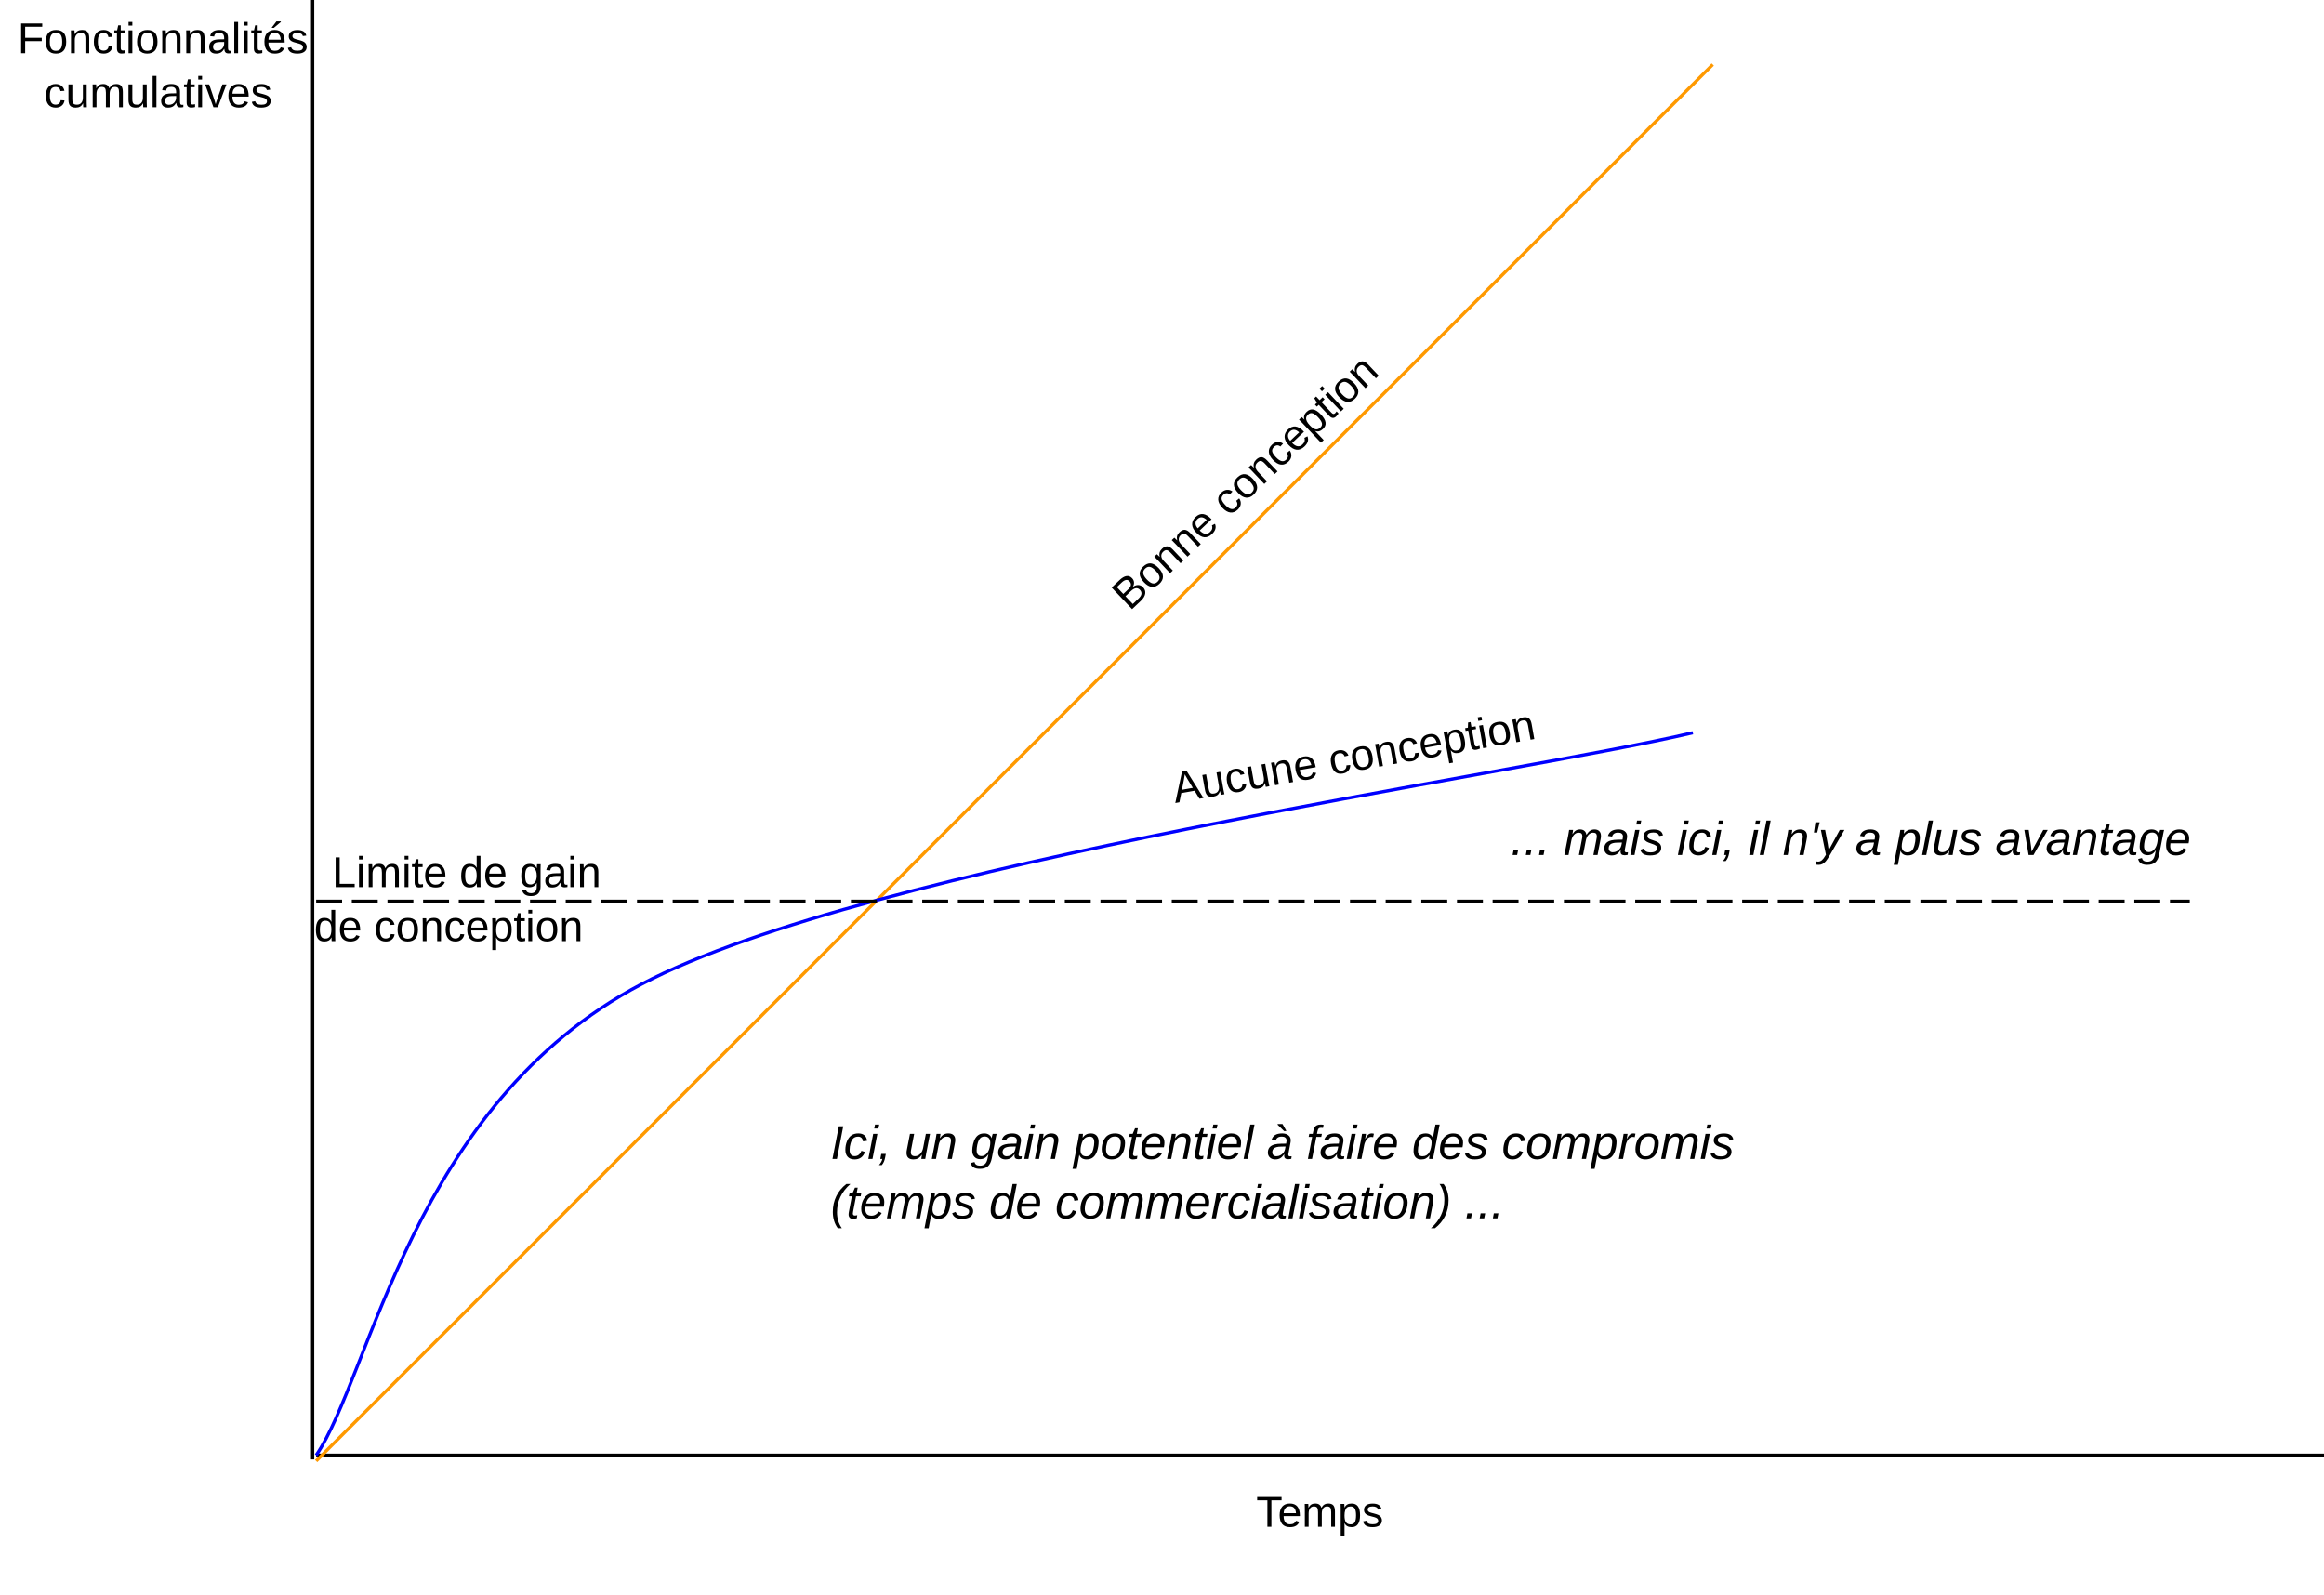
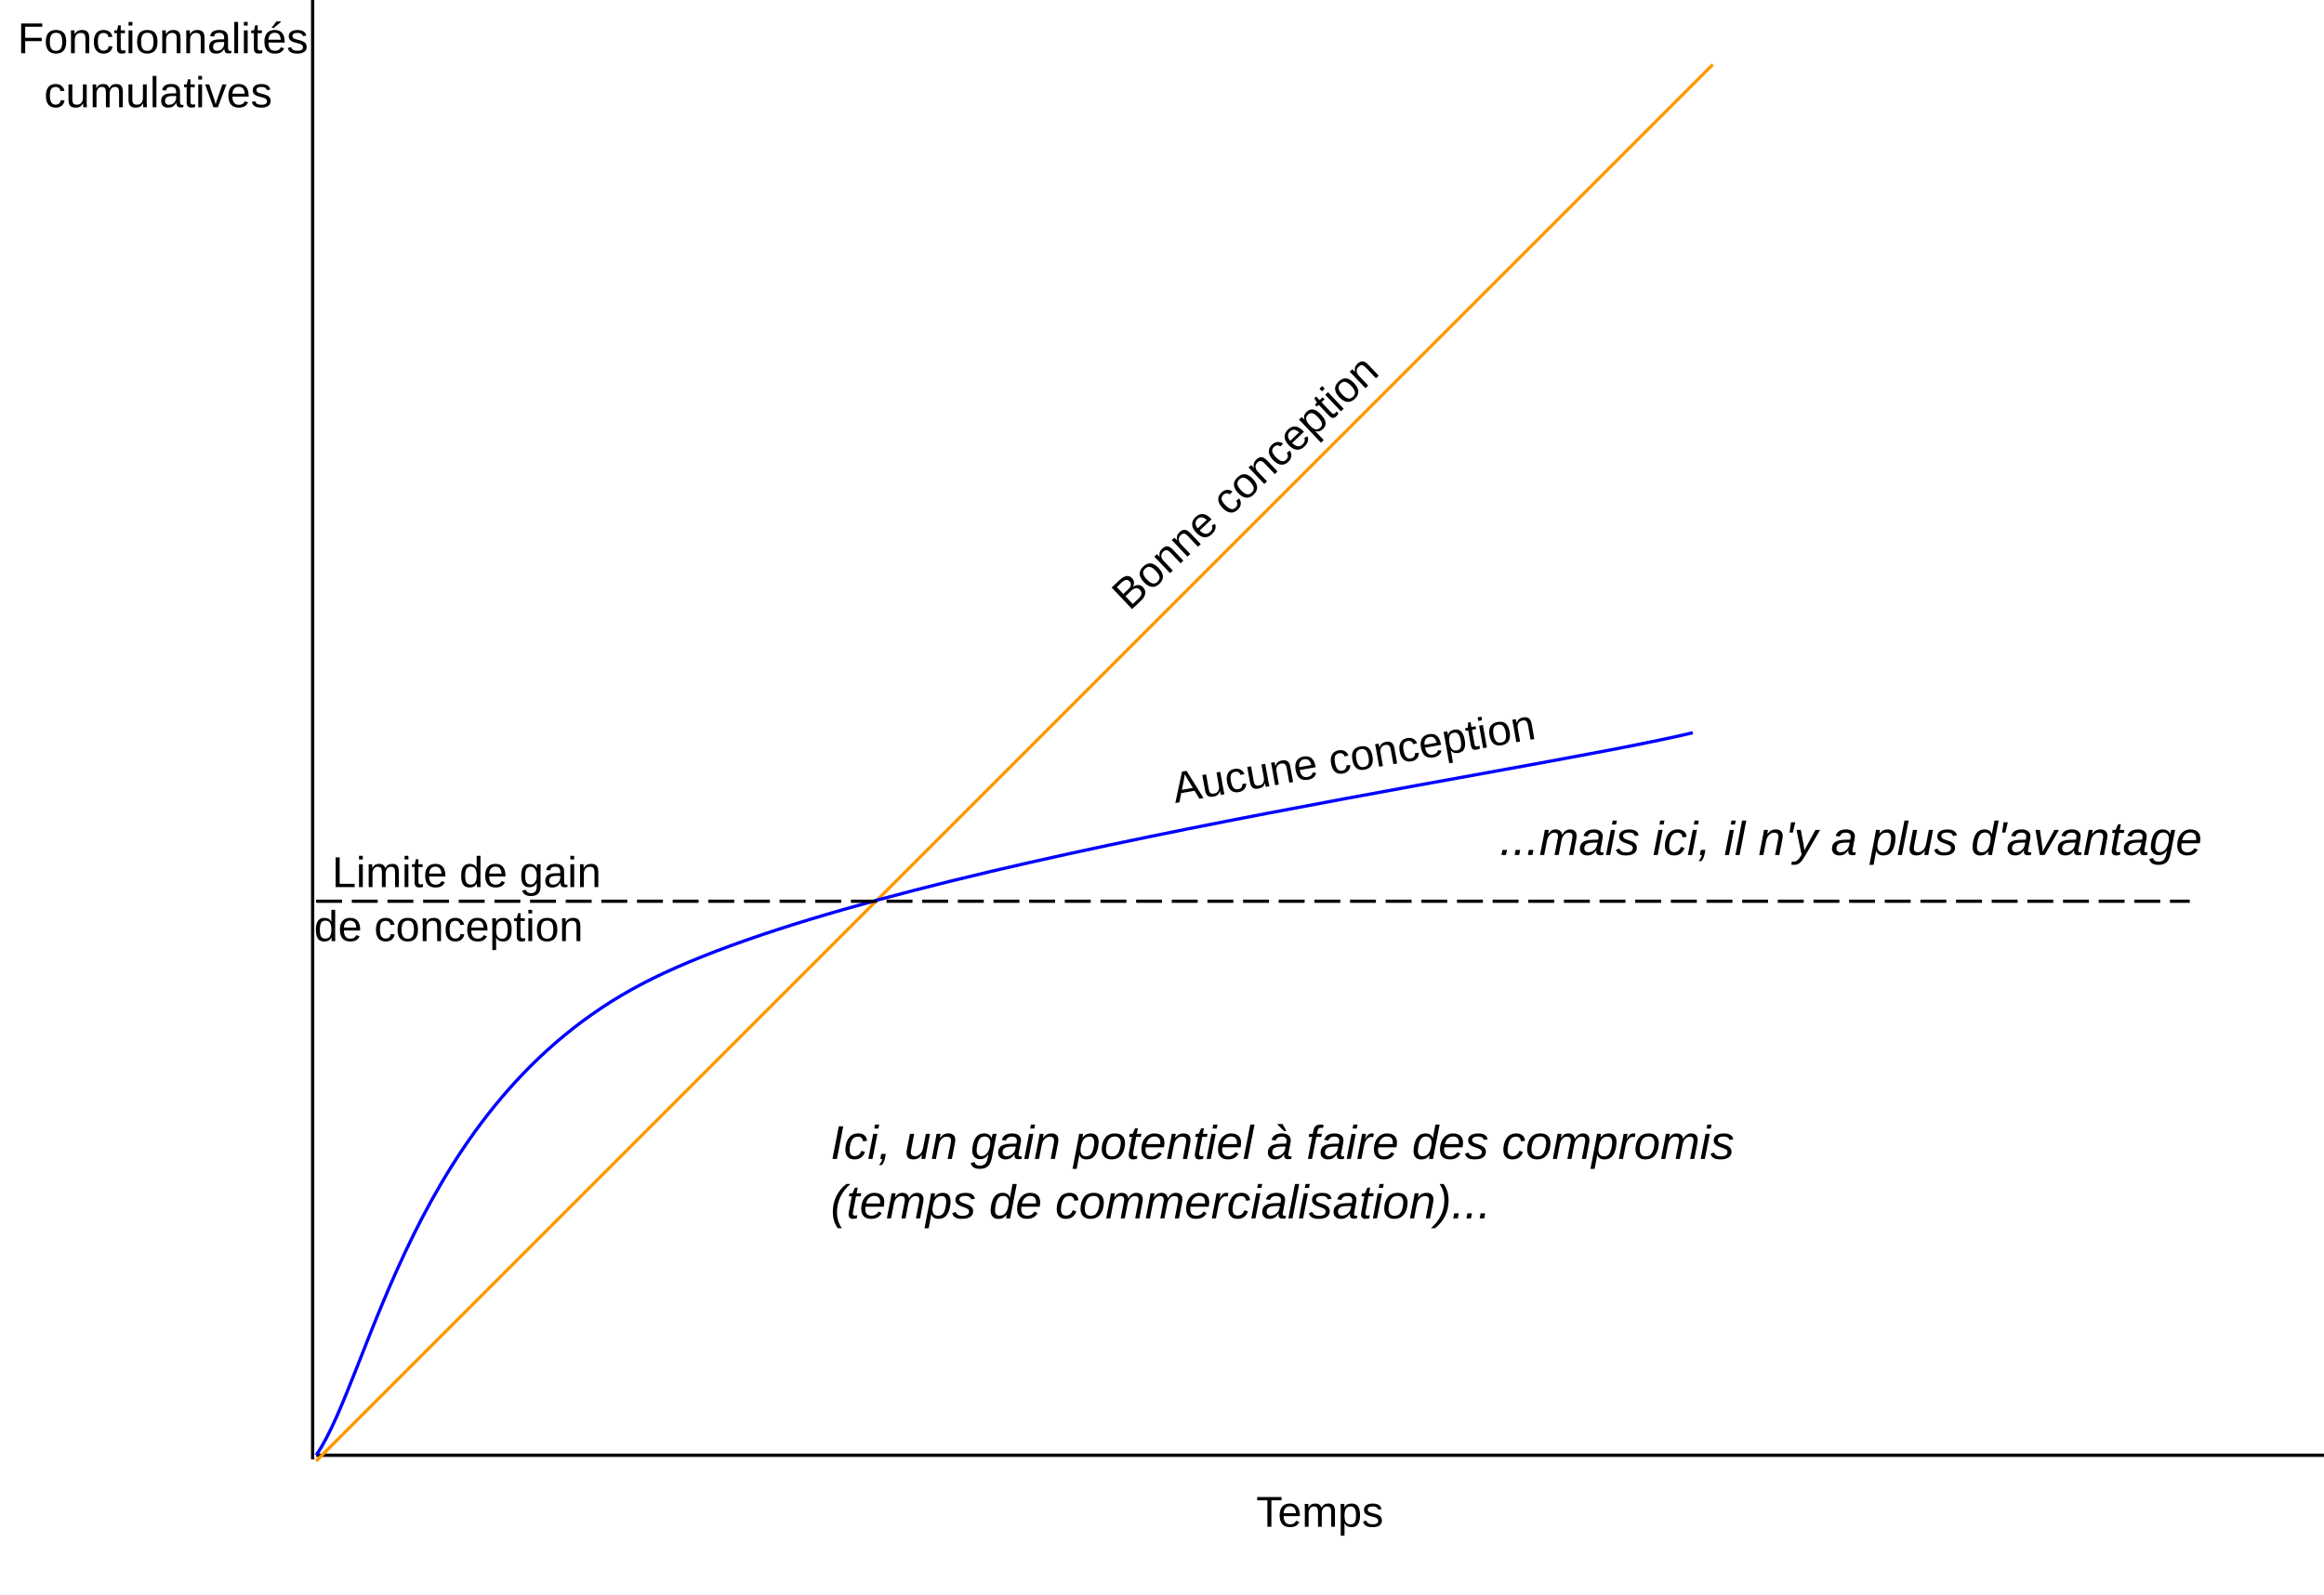
<svg xmlns="http://www.w3.org/2000/svg" xmlns:xlink="http://www.w3.org/1999/xlink" version="1.1" viewBox="0 0 717.08 492.079" fill="none" stroke="none" stroke-linecap="square" stroke-miterlimit="10" id="svg77" width="717.08" height="492.079">
  <defs id="defs81" />
  <clipPath id="p.0">
    <path d="M 0,0 H 960 V 720 H 0 Z" clip-rule="nonzero" id="path2" />
  </clipPath>
  <path fill="#000000" fill-opacity="0" d="M 96.466,0 V 450.362" fill-rule="evenodd" id="path7" />
  <path stroke="#000000" stroke-width="1" stroke-linejoin="round" stroke-linecap="butt" d="M 96.466,0 V 450.362" fill-rule="evenodd" id="path9" />
  <path fill="#000000" fill-opacity="0" d="M 97.552,449.076 H 717.08" fill-rule="evenodd" id="path11" />
  <path stroke="#000000" stroke-width="1" stroke-linejoin="round" stroke-linecap="butt" d="M 97.552,449.076 H 717.08" fill-rule="evenodd" id="path13" />
  <path fill="#000000" fill-opacity="0" d="M 97.552,450.837 528.481,19.908" fill-rule="evenodd" id="path15" />
  <path stroke="#ff9900" stroke-width="1" stroke-linejoin="round" stroke-linecap="butt" d="M 97.552,450.837 528.481,19.908" fill-rule="evenodd" id="path17" />
  <path fill="#000000" fill-opacity="0" d="m 97.552,449.076 c 16.744,-24.235 29.669,-108.249 100.465,-145.409 70.795,-37.161 270.256,-64.628 324.307,-77.554" fill-rule="evenodd" id="path19" />
  <path stroke="#0000ff" stroke-width="1" stroke-linejoin="round" stroke-linecap="butt" d="m 97.552,449.076 c 16.744,-24.235 29.669,-108.249 100.465,-145.409 70.795,-37.161 270.256,-64.628 324.307,-77.554" fill-rule="evenodd" id="path21" />
  <path fill="#000000" fill-opacity="0" d="M 97.552,278.108 H 675.663" fill-rule="evenodd" id="path23" />
  <path stroke="#000000" stroke-width="1" stroke-linejoin="round" stroke-linecap="butt" stroke-dasharray="8, 3" d="M 97.552,278.108 H 675.663" fill-rule="evenodd" id="path25" />
  <path fill="#000000" fill-opacity="0" d="m 76.077,252.249 h 185.764 v 51.717 H 76.077 Z" fill-rule="evenodd" id="path27" />
  <path fill="#000000" fill-opacity="0" d="m 191.214,456.52 h 314.961 v 35.559 H 191.214 Z" fill-rule="evenodd" id="path39" />
  <path fill="#000000" fill-opacity="0" d="m 267.82,311.307 h 237.575 v 67.874 h -237.575 z" fill-rule="evenodd" id="path43" />
  <path fill="#000000" fill-opacity="0" d="m 155.537,144.979 h 314.961 v 35.559 H 155.537 Z" fill-rule="evenodd" id="path51" />
  <path fill="#000000" fill-opacity="0" d="m 316.962,198.412 h 314.961 v 35.559 H 316.962 Z" fill-rule="evenodd" id="path55" />
  <path fill="#000000" fill-opacity="0" d="M 481.395,238.26 H 717.08 V 273.819 H 481.395 Z" fill-rule="evenodd" id="path59" />
  <path fill="#000000" fill-opacity="0" d="m 435.253,398.774 h 281.827 v 30.709 H 435.253 Z" fill-rule="evenodd" id="path63" />
  <path fill="#000000" fill-opacity="0" d="M 444.253,408.29 H 693.617 V 419.016 H 444.253 Z" fill-rule="nonzero" id="path65" />
  <a xlink:href="https://www.google.com/url?q=https://martinfowler.com/bliki/DesignStaminaHypothesis.html&amp;sa=D&amp;source=editors&amp;ust=1614449332379000&amp;usg=AOvVaw3HMdH3Y-Iai4UwDz_uZT8e" target="_blank" rel="noreferrer" id="a73" transform="translate(-5.55793,-27.69291)">
    <path fill="transparent" fill-opacity="0" d="m 449.811,435.467 h 249.363 v 11.2 h -249.363 z" fill-rule="nonzero" id="path71" />
  </a>
  <text xml:space="preserve" style="font-style:italic;font-variant:normal;font-weight:normal;font-stretch:normal;font-size:14.667px;line-height:1.25;font-family:Arial;-inkscape-font-specification:'Arial, Italic';font-variant-ligatures:normal;font-variant-caps:normal;font-variant-numeric:normal;font-variant-east-asian:normal;text-align:center;letter-spacing:0px;word-spacing:0px;text-anchor:middle;fill:#000000" x="577.195" y="263.842" id="text423">
-     <tspan id="tspan421" x="577.195" y="263.842">... mais ici, il n'y a plus avantage</tspan>
+     <tspan id="tspan421" x="577.195" y="263.842">...mais ici, il n'y a plus d'avantage</tspan>
  </text>
  <text xml:space="preserve" style="font-style:italic;font-variant:normal;font-weight:normal;font-stretch:normal;font-size:14.667px;line-height:1.25;font-family:Arial;-inkscape-font-specification:'Arial, Italic';font-variant-ligatures:normal;font-variant-caps:normal;font-variant-numeric:normal;font-variant-east-asian:normal;text-align:center;letter-spacing:0px;word-spacing:0px;text-anchor:middle;fill:#000000" x="376.303" y="307.623" id="text423-5" transform="rotate(-10.11045)">
    <tspan id="tspan421-7" x="376.303" y="307.623" style="font-style:normal;font-variant:normal;font-weight:normal;font-stretch:normal;font-size:13.333px;font-family:Arial;-inkscape-font-specification:'Arial, Normal';font-variant-ligatures:normal;font-variant-caps:normal;font-variant-numeric:normal;font-variant-east-asian:normal">Aucune conception</tspan>
  </text>
  <text xml:space="preserve" style="font-style:italic;font-variant:normal;font-weight:normal;font-stretch:normal;font-size:14.667px;line-height:1.25;font-family:Arial;-inkscape-font-specification:'Arial, Italic';font-variant-ligatures:normal;font-variant-caps:normal;font-variant-numeric:normal;font-variant-east-asian:normal;text-align:start;letter-spacing:0px;word-spacing:0px;text-anchor:start;white-space:pre;inline-size:290.022;display:inline;fill:#000000" x="351.394" y="333.548" id="text477" transform="translate(-95.11332,24.10406)">
-     <tspan x="351.394" y="333.548" id="tspan740">Ici, un gain potentiel à faire des compromis </tspan>
-     <tspan x="351.394" y="351.881" id="tspan742">(temps de commercialisation) ...</tspan>
+     <tspan x="351.394" y="333.548" id="tspan475">Ici, un gain potentiel à faire des compromis </tspan>
+     <tspan x="351.394" y="351.881" id="tspan477">(temps de commercialisation)...</tspan>
  </text>
  <text xml:space="preserve" style="font-style:italic;font-variant:normal;font-weight:normal;font-stretch:normal;font-size:14.667px;line-height:1.25;font-family:Arial;-inkscape-font-specification:'Arial, Italic';font-variant-ligatures:normal;font-variant-caps:normal;font-variant-numeric:normal;font-variant-east-asian:normal;text-align:center;letter-spacing:0px;word-spacing:0px;text-anchor:middle;fill:#000000" x="182.803" y="376.664" id="text553" transform="rotate(-43.43657)">
    <tspan id="tspan551" x="182.803" y="376.664" style="font-style:normal;font-variant:normal;font-weight:normal;font-stretch:normal;font-size:13.333px;font-family:Arial;-inkscape-font-specification:'Arial, Normal';font-variant-ligatures:normal;font-variant-caps:normal;font-variant-numeric:normal;font-variant-east-asian:normal">Bonne conception</tspan>
  </text>
  <text xml:space="preserve" style="font-style:normal;font-variant:normal;font-weight:normal;font-stretch:normal;font-size:13.333px;line-height:1.25;font-family:Arial;-inkscape-font-specification:'Arial, Normal';font-variant-ligatures:normal;font-variant-caps:normal;font-variant-numeric:normal;font-variant-east-asian:normal;text-align:center;letter-spacing:0px;word-spacing:0px;text-anchor:middle;white-space:pre;inline-size:100.406;fill:#000000" x="142.67" y="195.438" id="text588" transform="translate(1.302922,78.31218)">
-     <tspan x="142.67" y="195.438" id="tspan744">Limite de gain<tspan y="195.438" id="tspan746"> </tspan>
+     <tspan x="142.67" y="195.438" id="tspan479">Limite de gain<tspan y="195.438" id="tspan481"> </tspan>
    </tspan>
-     <tspan x="142.67" y="212.105" id="tspan748">de conception</tspan>
+     <tspan x="142.67" y="212.105" id="tspan483">de conception</tspan>
  </text>
  <text xml:space="preserve" style="font-style:normal;font-variant:normal;font-weight:normal;font-stretch:normal;font-size:13.333px;line-height:1.25;font-family:Arial;-inkscape-font-specification:'Arial, Normal';font-variant-ligatures:normal;font-variant-caps:normal;font-variant-numeric:normal;font-variant-east-asian:normal;text-align:end;letter-spacing:0px;word-spacing:0px;text-anchor:end;white-space:pre;inline-size:100.406;fill:#000000" x="186.963" y="195.438" id="text645" transform="translate(-91.85602,-179.015)">
-     <tspan x="186.963" y="195.438" id="tspan750">Fonctionnalités<tspan y="195.438" id="tspan752"> </tspan>
+     <tspan x="186.963" y="195.438" id="tspan485">Fonctionnalités<tspan y="195.438" id="tspan487"> </tspan>
    </tspan>
-     <tspan x="186.963" y="212.105" id="tspan754">cumulatives</tspan>
+     <tspan x="186.963" y="212.105" id="tspan489">cumulatives</tspan>
  </text>
  <text xml:space="preserve" style="font-style:normal;font-variant:normal;font-weight:normal;font-stretch:normal;font-size:13.333px;line-height:1.25;font-family:Arial;-inkscape-font-specification:'Arial, Normal';font-variant-ligatures:normal;font-variant-caps:normal;font-variant-numeric:normal;font-variant-east-asian:normal;text-align:start;letter-spacing:0px;word-spacing:0px;text-anchor:start;white-space:pre;inline-size:100.406;fill:#000000" x="148.52" y="195.438" id="text649" transform="translate(239.0862,275.7049)">
-     <tspan x="148.52" y="195.438" id="tspan756">Temps</tspan>
+     <tspan x="148.52" y="195.438" id="tspan491">Temps</tspan>
  </text>
</svg>
